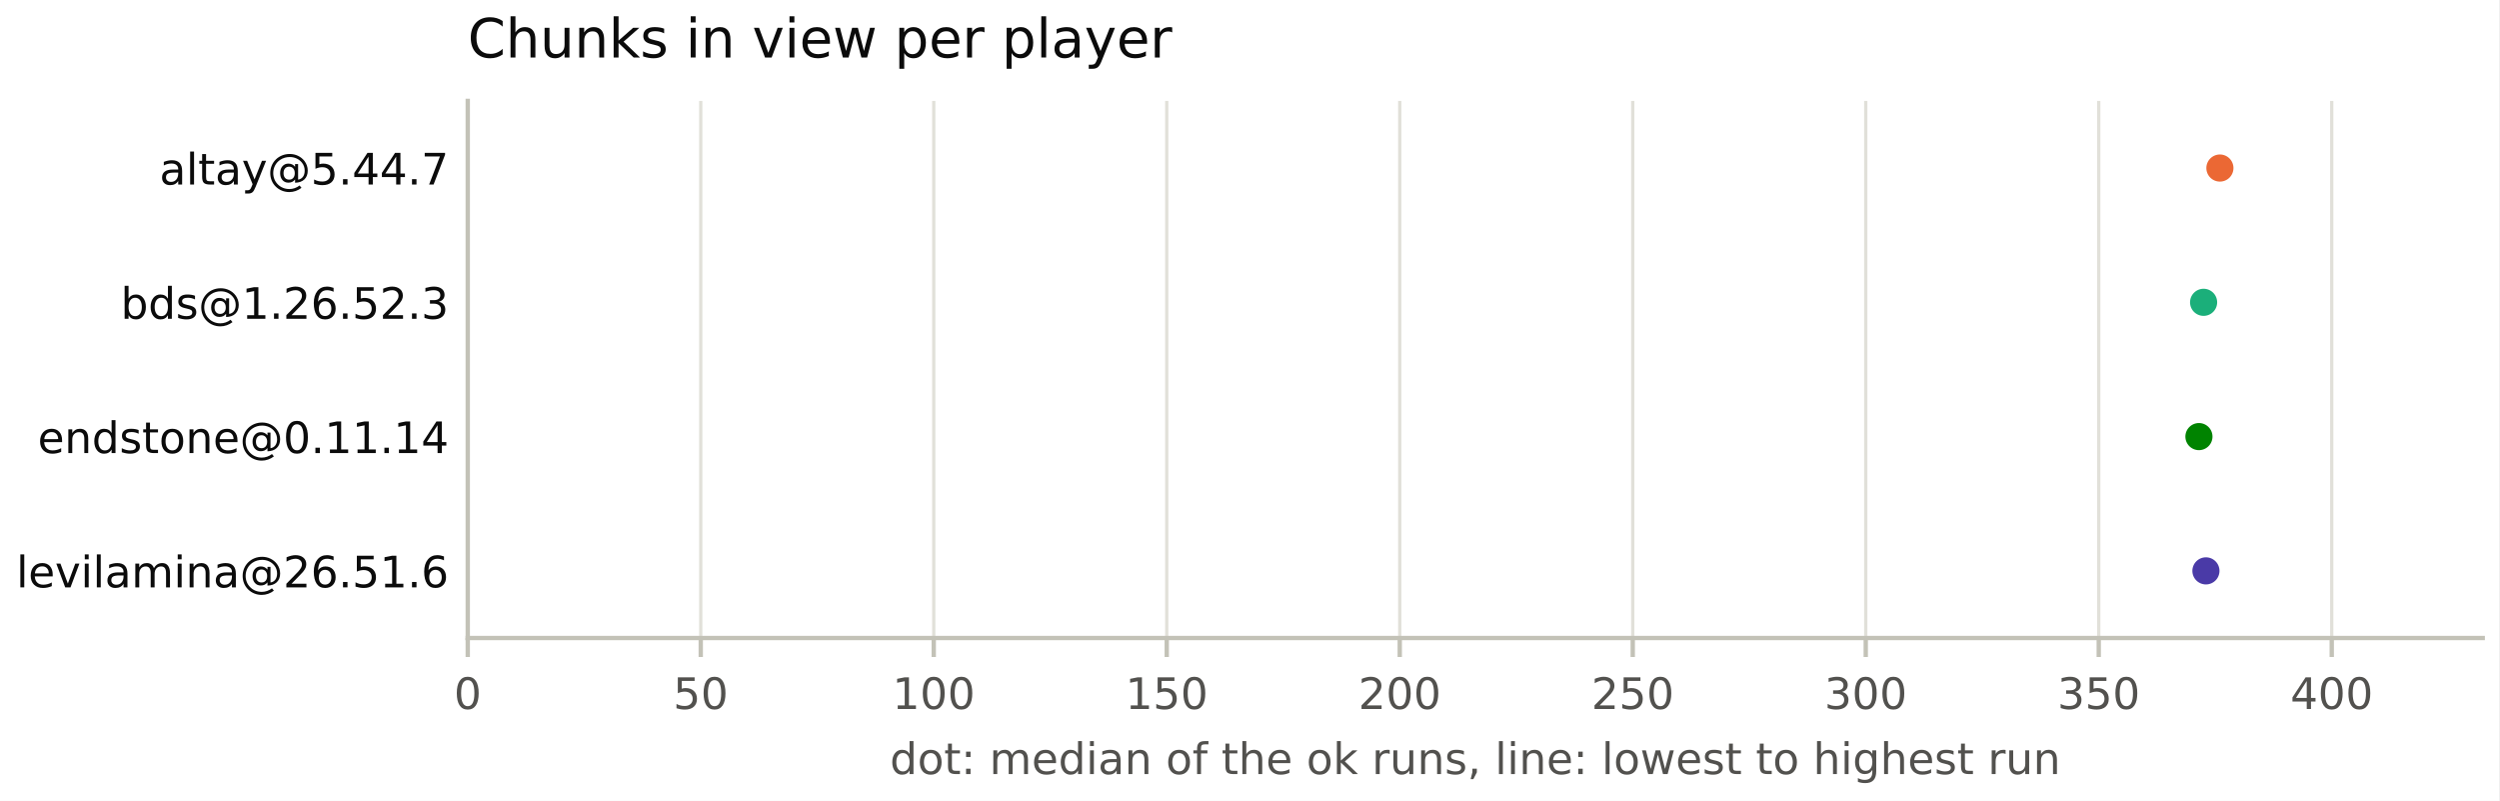
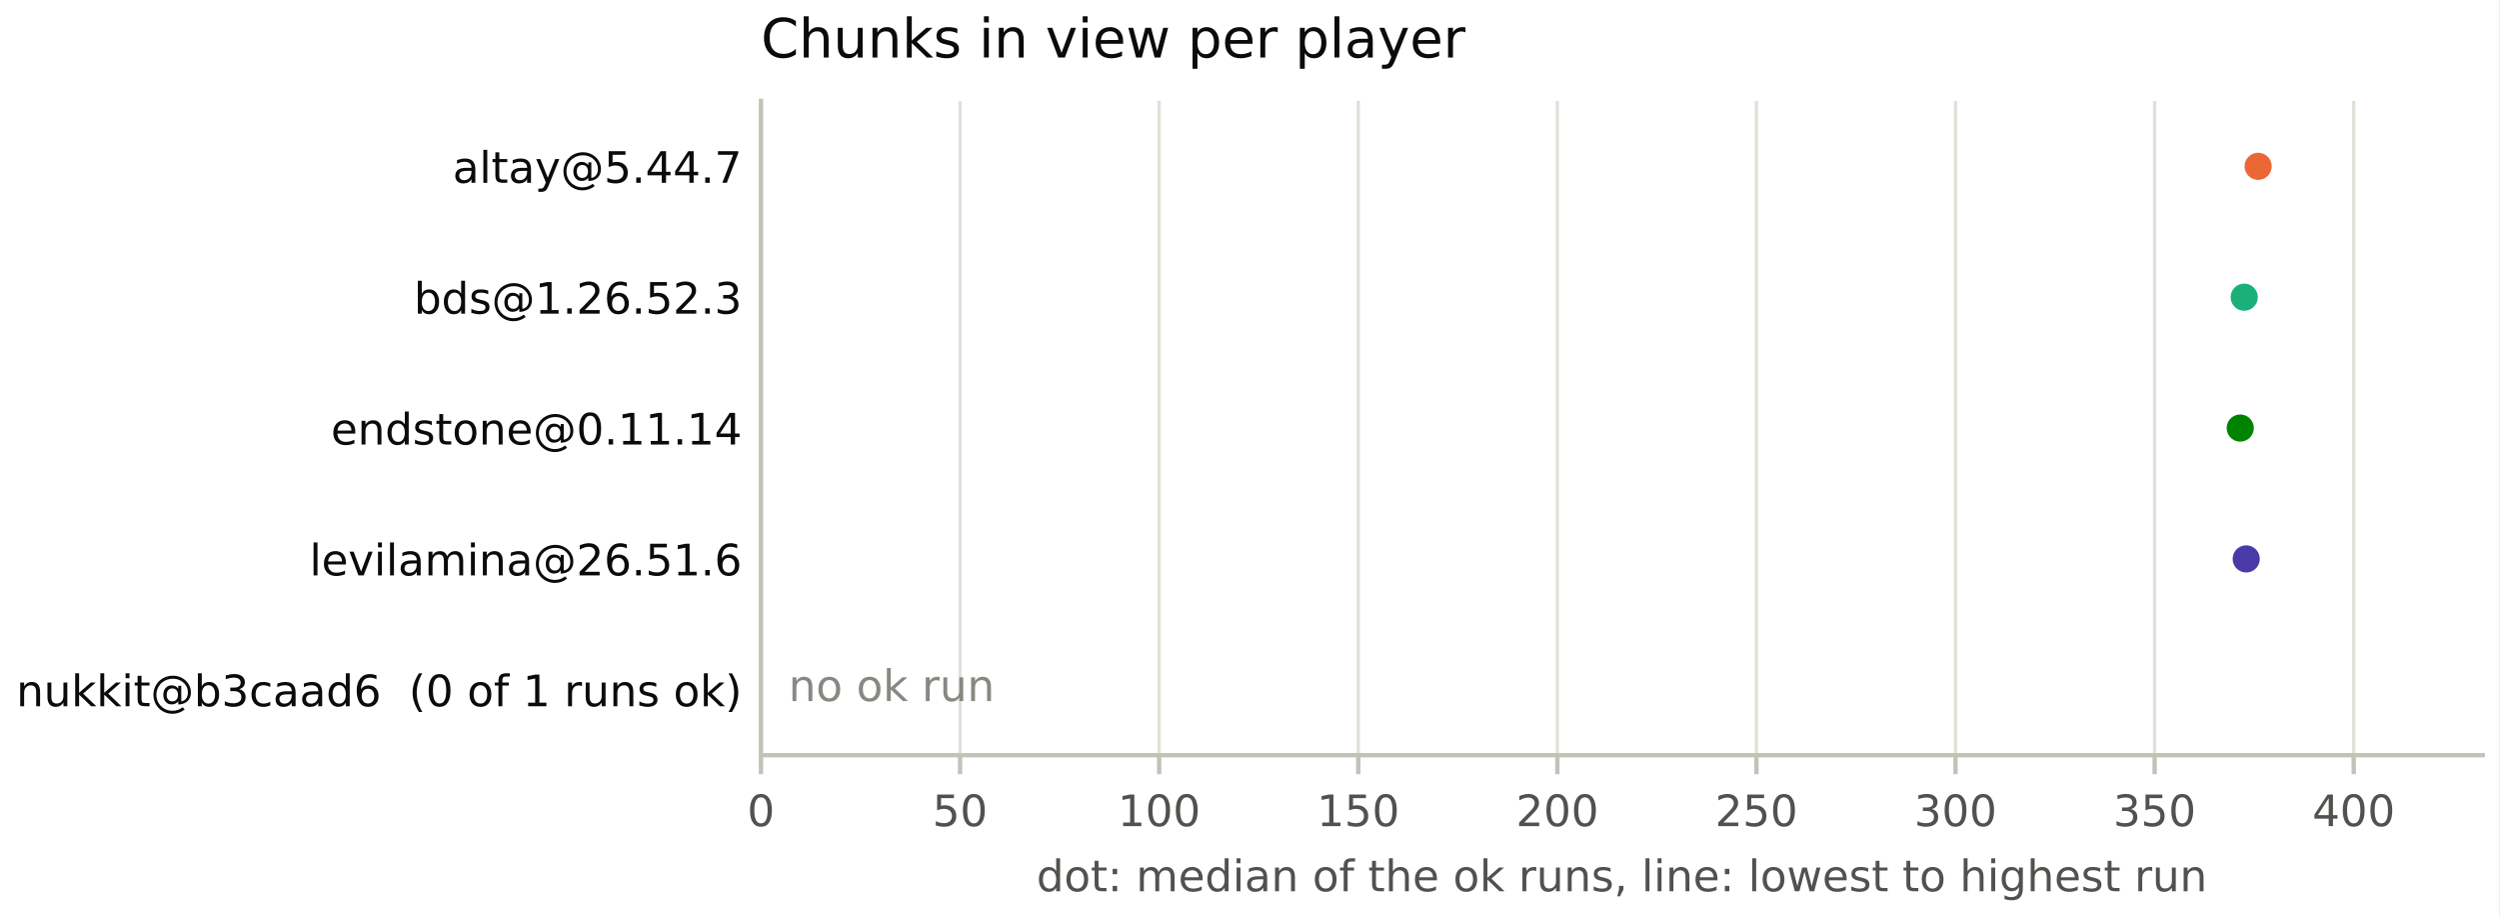
- <svg xmlns="http://www.w3.org/2000/svg" xmlns:xlink="http://www.w3.org/1999/xlink" width="460.8pt" height="147.6pt" viewBox="0 0 460.8 147.6" version="1.1">
+ <svg xmlns="http://www.w3.org/2000/svg" xmlns:xlink="http://www.w3.org/1999/xlink" width="460.8pt" height="169.2pt" viewBox="0 0 460.8 169.2" version="1.1">
  <defs>
    <style type="text/css">*{stroke-linejoin: round; stroke-linecap: butt}</style>
  </defs>
  <g id="figure_1">
    <g id="patch_1">
-       <path d="M 0 147.6  L 460.8 147.6  L 460.8 0  L 0 0  z " style="fill: #ffffff" />
+       <path d="M 0 169.2  L 460.8 169.2  L 460.8 0  L 0 0  z " style="fill: #ffffff" />
    </g>
    <g id="axes_1">
      <g id="patch_2">
-         <path d="M 86.25 117.599  L 457.8 117.599  L 457.8 18.599  L 86.25 18.599  z " style="fill: #ffffff" />
+         <path d="M 140.318 139.199  L 457.8 139.199  L 457.8 18.599  L 140.318 18.599  z " style="fill: #ffffff" />
      </g>
      <g id="matplotlib.axis_1">
        <g id="xtick_1">
          <g id="line2d_1">
-             <path d="M 86.25 117.599  L 86.25 18.599  " clip-path="url(#p3b1d98f15d)" style="fill: none; stroke: #e1e0d9; stroke-width: 0.6; stroke-linecap: square" />
+             <path d="M 140.318 139.199  L 140.318 18.599  " clip-path="url(#p22b0aae85c)" style="fill: none; stroke: #e1e0d9; stroke-width: 0.6; stroke-linecap: square" />
          </g>
          <g id="line2d_2">
            <defs>
-               <path id="mc5f17493c6" d="M 0 0  L 0 3.5  " style="stroke: #c3c2b7; stroke-width: 0.8" />
+               <path id="m923aa6ed7a" d="M 0 0  L 0 3.5  " style="stroke: #c3c2b7; stroke-width: 0.8" />
            </defs>
            <g>
-               <use xlink:href="#mc5f17493c6" x="86.25" y="117.599" style="fill: #c3c2b7; stroke: #c3c2b7; stroke-width: 0.8" />
+               <use xlink:href="#m923aa6ed7a" x="140.318" y="139.199" style="fill: #c3c2b7; stroke: #c3c2b7; stroke-width: 0.8" />
            </g>
          </g>
          <g id="text_1">
-             <g style="fill: #52514e" transform="translate(83.70524 130.6773) scale(0.08 -0.08)">
+             <g style="fill: #52514e" transform="translate(137.7727 152.2773) scale(0.08 -0.08)">
              <defs>
                <path id="DejaVuSans-13" d="M 2034 4250  Q 1547 4250 1301 3770  Q 1056 3291 1056 2328  Q 1056 1369 1301 889  Q 1547 409 2034 409  Q 2525 409 2770 889  Q 3016 1369 3016 2328  Q 3016 3291 2770 3770  Q 2525 4250 2034 4250  z M 2034 4750  Q 2819 4750 3233 4129  Q 3647 3509 3647 2328  Q 3647 1150 3233 529  Q 2819 -91 2034 -91  Q 1250 -91 836 529  Q 422 1150 422 2328  Q 422 3509 836 4129  Q 1250 4750 2034 4750  z " transform="scale(0.015625)" />
              </defs>
              <use xlink:href="#DejaVuSans-13" />
            </g>
          </g>
        </g>
        <g id="xtick_2">
          <g id="line2d_3">
-             <path d="M 129.214 117.599  L 129.214 18.599  " clip-path="url(#p3b1d98f15d)" style="fill: none; stroke: #e1e0d9; stroke-width: 0.6; stroke-linecap: square" />
+             <path d="M 177.029 139.199  L 177.029 18.599  " clip-path="url(#p22b0aae85c)" style="fill: none; stroke: #e1e0d9; stroke-width: 0.6; stroke-linecap: square" />
          </g>
          <g id="line2d_4">
            <g>
-               <use xlink:href="#mc5f17493c6" x="129.214" y="117.599" style="fill: #c3c2b7; stroke: #c3c2b7; stroke-width: 0.8" />
+               <use xlink:href="#m923aa6ed7a" x="177.029" y="139.199" style="fill: #c3c2b7; stroke: #c3c2b7; stroke-width: 0.8" />
            </g>
          </g>
          <g id="text_2">
-             <g style="fill: #52514e" transform="translate(124.1239 130.6773) scale(0.08 -0.08)">
+             <g style="fill: #52514e" transform="translate(171.9394 152.2773) scale(0.08 -0.08)">
              <defs>
                <path id="DejaVuSans-18" d="M 691 4666  L 3169 4666  L 3169 4134  L 1269 4134  L 1269 2991  Q 1406 3038 1543 3061  Q 1681 3084 1819 3084  Q 2600 3084 3056 2656  Q 3513 2228 3513 1497  Q 3513 744 3044 326  Q 2575 -91 1722 -91  Q 1428 -91 1123 -41  Q 819 9 494 109  L 494 744  Q 775 591 1075 516  Q 1375 441 1709 441  Q 2250 441 2565 725  Q 2881 1009 2881 1497  Q 2881 1984 2565 2268  Q 2250 2553 1709 2553  Q 1456 2553 1204 2497  Q 953 2441 691 2322  L 691 4666  z " transform="scale(0.015625)" />
              </defs>
              <use xlink:href="#DejaVuSans-18" />
              <use xlink:href="#DejaVuSans-13" transform="translate(63.625 0)" />
            </g>
          </g>
        </g>
        <g id="xtick_3">
          <g id="line2d_5">
-             <path d="M 172.178 117.599  L 172.178 18.599  " clip-path="url(#p3b1d98f15d)" style="fill: none; stroke: #e1e0d9; stroke-width: 0.6; stroke-linecap: square" />
+             <path d="M 213.741 139.199  L 213.741 18.599  " clip-path="url(#p22b0aae85c)" style="fill: none; stroke: #e1e0d9; stroke-width: 0.6; stroke-linecap: square" />
          </g>
          <g id="line2d_6">
            <g>
-               <use xlink:href="#mc5f17493c6" x="172.178" y="117.599" style="fill: #c3c2b7; stroke: #c3c2b7; stroke-width: 0.8" />
+               <use xlink:href="#m923aa6ed7a" x="213.741" y="139.199" style="fill: #c3c2b7; stroke: #c3c2b7; stroke-width: 0.8" />
            </g>
          </g>
          <g id="text_3">
-             <g style="fill: #52514e" transform="translate(164.5425 130.6773) scale(0.08 -0.08)">
+             <g style="fill: #52514e" transform="translate(206.106 152.2773) scale(0.08 -0.08)">
              <defs>
                <path id="DejaVuSans-14" d="M 794 531  L 1825 531  L 1825 4091  L 703 3866  L 703 4441  L 1819 4666  L 2450 4666  L 2450 531  L 3481 531  L 3481 0  L 794 0  L 794 531  z " transform="scale(0.015625)" />
              </defs>
              <use xlink:href="#DejaVuSans-14" />
              <use xlink:href="#DejaVuSans-13" transform="translate(63.625 0)" />
              <use xlink:href="#DejaVuSans-13" transform="translate(127.25 0)" />
            </g>
          </g>
        </g>
        <g id="xtick_4">
          <g id="line2d_7">
-             <path d="M 215.141 117.599  L 215.141 18.599  " clip-path="url(#p3b1d98f15d)" style="fill: none; stroke: #e1e0d9; stroke-width: 0.6; stroke-linecap: square" />
+             <path d="M 250.453 139.199  L 250.453 18.599  " clip-path="url(#p22b0aae85c)" style="fill: none; stroke: #e1e0d9; stroke-width: 0.6; stroke-linecap: square" />
          </g>
          <g id="line2d_8">
            <g>
-               <use xlink:href="#mc5f17493c6" x="215.141" y="117.599" style="fill: #c3c2b7; stroke: #c3c2b7; stroke-width: 0.8" />
+               <use xlink:href="#m923aa6ed7a" x="250.453" y="139.199" style="fill: #c3c2b7; stroke: #c3c2b7; stroke-width: 0.8" />
            </g>
          </g>
          <g id="text_4">
-             <g style="fill: #52514e" transform="translate(207.5061 130.6773) scale(0.08 -0.08)">
+             <g style="fill: #52514e" transform="translate(242.8176 152.2773) scale(0.08 -0.08)">
              <use xlink:href="#DejaVuSans-14" />
              <use xlink:href="#DejaVuSans-18" transform="translate(63.625 0)" />
              <use xlink:href="#DejaVuSans-13" transform="translate(127.25 0)" />
            </g>
          </g>
        </g>
        <g id="xtick_5">
          <g id="line2d_9">
-             <path d="M 258.105 117.599  L 258.105 18.599  " clip-path="url(#p3b1d98f15d)" style="fill: none; stroke: #e1e0d9; stroke-width: 0.6; stroke-linecap: square" />
+             <path d="M 287.164 139.199  L 287.164 18.599  " clip-path="url(#p22b0aae85c)" style="fill: none; stroke: #e1e0d9; stroke-width: 0.6; stroke-linecap: square" />
          </g>
          <g id="line2d_10">
            <g>
-               <use xlink:href="#mc5f17493c6" x="258.105" y="117.599" style="fill: #c3c2b7; stroke: #c3c2b7; stroke-width: 0.8" />
+               <use xlink:href="#m923aa6ed7a" x="287.164" y="139.199" style="fill: #c3c2b7; stroke: #c3c2b7; stroke-width: 0.8" />
            </g>
          </g>
          <g id="text_5">
-             <g style="fill: #52514e" transform="translate(250.4698 130.6773) scale(0.08 -0.08)">
+             <g style="fill: #52514e" transform="translate(279.5292 152.2773) scale(0.08 -0.08)">
              <defs>
                <path id="DejaVuSans-15" d="M 1228 531  L 3431 531  L 3431 0  L 469 0  L 469 531  Q 828 903 1448 1529  Q 2069 2156 2228 2338  Q 2531 2678 2651 2914  Q 2772 3150 2772 3378  Q 2772 3750 2511 3984  Q 2250 4219 1831 4219  Q 1534 4219 1204 4116  Q 875 4013 500 3803  L 500 4441  Q 881 4594 1212 4672  Q 1544 4750 1819 4750  Q 2544 4750 2975 4387  Q 3406 4025 3406 3419  Q 3406 3131 3298 2873  Q 3191 2616 2906 2266  Q 2828 2175 2409 1742  Q 1991 1309 1228 531  z " transform="scale(0.015625)" />
              </defs>
              <use xlink:href="#DejaVuSans-15" />
              <use xlink:href="#DejaVuSans-13" transform="translate(63.625 0)" />
              <use xlink:href="#DejaVuSans-13" transform="translate(127.25 0)" />
            </g>
          </g>
        </g>
        <g id="xtick_6">
          <g id="line2d_11">
-             <path d="M 301.068 117.599  L 301.068 18.599  " clip-path="url(#p3b1d98f15d)" style="fill: none; stroke: #e1e0d9; stroke-width: 0.6; stroke-linecap: square" />
+             <path d="M 323.876 139.199  L 323.876 18.599  " clip-path="url(#p22b0aae85c)" style="fill: none; stroke: #e1e0d9; stroke-width: 0.6; stroke-linecap: square" />
          </g>
          <g id="line2d_12">
            <g>
-               <use xlink:href="#mc5f17493c6" x="301.068" y="117.599" style="fill: #c3c2b7; stroke: #c3c2b7; stroke-width: 0.8" />
+               <use xlink:href="#m923aa6ed7a" x="323.876" y="139.199" style="fill: #c3c2b7; stroke: #c3c2b7; stroke-width: 0.8" />
            </g>
          </g>
          <g id="text_6">
-             <g style="fill: #52514e" transform="translate(293.4334 130.6773) scale(0.08 -0.08)">
+             <g style="fill: #52514e" transform="translate(316.2408 152.2773) scale(0.08 -0.08)">
              <use xlink:href="#DejaVuSans-15" />
              <use xlink:href="#DejaVuSans-18" transform="translate(63.625 0)" />
              <use xlink:href="#DejaVuSans-13" transform="translate(127.25 0)" />
            </g>
          </g>
        </g>
        <g id="xtick_7">
          <g id="line2d_13">
-             <path d="M 344.032 117.599  L 344.032 18.599  " clip-path="url(#p3b1d98f15d)" style="fill: none; stroke: #e1e0d9; stroke-width: 0.6; stroke-linecap: square" />
+             <path d="M 360.587 139.199  L 360.587 18.599  " clip-path="url(#p22b0aae85c)" style="fill: none; stroke: #e1e0d9; stroke-width: 0.6; stroke-linecap: square" />
          </g>
          <g id="line2d_14">
            <g>
-               <use xlink:href="#mc5f17493c6" x="344.032" y="117.599" style="fill: #c3c2b7; stroke: #c3c2b7; stroke-width: 0.8" />
+               <use xlink:href="#m923aa6ed7a" x="360.587" y="139.199" style="fill: #c3c2b7; stroke: #c3c2b7; stroke-width: 0.8" />
            </g>
          </g>
          <g id="text_7">
-             <g style="fill: #52514e" transform="translate(336.3971 130.6773) scale(0.08 -0.08)">
+             <g style="fill: #52514e" transform="translate(352.9524 152.2773) scale(0.08 -0.08)">
              <defs>
                <path id="DejaVuSans-16" d="M 2597 2516  Q 3050 2419 3304 2112  Q 3559 1806 3559 1356  Q 3559 666 3084 287  Q 2609 -91 1734 -91  Q 1441 -91 1130 -33  Q 819 25 488 141  L 488 750  Q 750 597 1062 519  Q 1375 441 1716 441  Q 2309 441 2620 675  Q 2931 909 2931 1356  Q 2931 1769 2642 2001  Q 2353 2234 1838 2234  L 1294 2234  L 1294 2753  L 1863 2753  Q 2328 2753 2575 2939  Q 2822 3125 2822 3475  Q 2822 3834 2567 4026  Q 2313 4219 1838 4219  Q 1578 4219 1281 4162  Q 984 4106 628 3988  L 628 4550  Q 988 4650 1302 4700  Q 1616 4750 1894 4750  Q 2613 4750 3031 4423  Q 3450 4097 3450 3541  Q 3450 3153 3228 2886  Q 3006 2619 2597 2516  z " transform="scale(0.015625)" />
              </defs>
              <use xlink:href="#DejaVuSans-16" />
              <use xlink:href="#DejaVuSans-13" transform="translate(63.625 0)" />
              <use xlink:href="#DejaVuSans-13" transform="translate(127.25 0)" />
            </g>
          </g>
        </g>
        <g id="xtick_8">
          <g id="line2d_15">
-             <path d="M 386.996 117.599  L 386.996 18.599  " clip-path="url(#p3b1d98f15d)" style="fill: none; stroke: #e1e0d9; stroke-width: 0.6; stroke-linecap: square" />
+             <path d="M 397.299 139.199  L 397.299 18.599  " clip-path="url(#p22b0aae85c)" style="fill: none; stroke: #e1e0d9; stroke-width: 0.6; stroke-linecap: square" />
          </g>
          <g id="line2d_16">
            <g>
-               <use xlink:href="#mc5f17493c6" x="386.996" y="117.599" style="fill: #c3c2b7; stroke: #c3c2b7; stroke-width: 0.8" />
+               <use xlink:href="#m923aa6ed7a" x="397.299" y="139.199" style="fill: #c3c2b7; stroke: #c3c2b7; stroke-width: 0.8" />
            </g>
          </g>
          <g id="text_8">
-             <g style="fill: #52514e" transform="translate(379.3607 130.6773) scale(0.08 -0.08)">
+             <g style="fill: #52514e" transform="translate(389.664 152.2773) scale(0.08 -0.08)">
              <use xlink:href="#DejaVuSans-16" />
              <use xlink:href="#DejaVuSans-18" transform="translate(63.625 0)" />
              <use xlink:href="#DejaVuSans-13" transform="translate(127.25 0)" />
            </g>
          </g>
        </g>
        <g id="xtick_9">
          <g id="line2d_17">
-             <path d="M 429.959 117.599  L 429.959 18.599  " clip-path="url(#p3b1d98f15d)" style="fill: none; stroke: #e1e0d9; stroke-width: 0.6; stroke-linecap: square" />
+             <path d="M 434.011 139.199  L 434.011 18.599  " clip-path="url(#p22b0aae85c)" style="fill: none; stroke: #e1e0d9; stroke-width: 0.6; stroke-linecap: square" />
          </g>
          <g id="line2d_18">
            <g>
-               <use xlink:href="#mc5f17493c6" x="429.959" y="117.599" style="fill: #c3c2b7; stroke: #c3c2b7; stroke-width: 0.8" />
+               <use xlink:href="#m923aa6ed7a" x="434.011" y="139.199" style="fill: #c3c2b7; stroke: #c3c2b7; stroke-width: 0.8" />
            </g>
          </g>
          <g id="text_9">
-             <g style="fill: #52514e" transform="translate(422.3243 130.6773) scale(0.08 -0.08)">
+             <g style="fill: #52514e" transform="translate(426.3756 152.2773) scale(0.08 -0.08)">
              <defs>
                <path id="DejaVuSans-17" d="M 2419 4116  L 825 1625  L 2419 1625  L 2419 4116  z M 2253 4666  L 3047 4666  L 3047 1625  L 3713 1625  L 3713 1100  L 3047 1100  L 3047 0  L 2419 0  L 2419 1100  L 313 1100  L 313 1709  L 2253 4666  z " transform="scale(0.015625)" />
              </defs>
              <use xlink:href="#DejaVuSans-17" />
              <use xlink:href="#DejaVuSans-13" transform="translate(63.625 0)" />
              <use xlink:href="#DejaVuSans-13" transform="translate(127.25 0)" />
            </g>
          </g>
        </g>
        <g id="text_10">
-           <g style="fill: #52514e" transform="translate(164.0894 142.6779) scale(0.08 -0.08)">
+           <g style="fill: #52514e" transform="translate(191.1231 164.2779) scale(0.08 -0.08)">
            <defs>
              <path id="DejaVuSans-47" d="M 2906 2969  L 2906 4863  L 3481 4863  L 3481 0  L 2906 0  L 2906 525  Q 2725 213 2448 61  Q 2172 -91 1784 -91  Q 1150 -91 751 415  Q 353 922 353 1747  Q 353 2572 751 3078  Q 1150 3584 1784 3584  Q 2172 3584 2448 3432  Q 2725 3281 2906 2969  z M 947 1747  Q 947 1113 1208 752  Q 1469 391 1925 391  Q 2381 391 2643 752  Q 2906 1113 2906 1747  Q 2906 2381 2643 2742  Q 2381 3103 1925 3103  Q 1469 3103 1208 2742  Q 947 2381 947 1747  z " transform="scale(0.015625)" />
              <path id="DejaVuSans-52" d="M 1959 3097  Q 1497 3097 1228 2736  Q 959 2375 959 1747  Q 959 1119 1226 758  Q 1494 397 1959 397  Q 2419 397 2687 759  Q 2956 1122 2956 1747  Q 2956 2369 2687 2733  Q 2419 3097 1959 3097  z M 1959 3584  Q 2709 3584 3137 3096  Q 3566 2609 3566 1747  Q 3566 888 3137 398  Q 2709 -91 1959 -91  Q 1206 -91 779 398  Q 353 888 353 1747  Q 353 2609 779 3096  Q 1206 3584 1959 3584  z " transform="scale(0.015625)" />
              <path id="DejaVuSans-57" d="M 1172 4494  L 1172 3500  L 2356 3500  L 2356 3053  L 1172 3053  L 1172 1153  Q 1172 725 1289 603  Q 1406 481 1766 481  L 2356 481  L 2356 0  L 1766 0  Q 1100 0 847 248  Q 594 497 594 1153  L 594 3053  L 172 3053  L 172 3500  L 594 3500  L 594 4494  L 1172 4494  z " transform="scale(0.015625)" />
              <path id="DejaVuSans-1d" d="M 750 794  L 1409 794  L 1409 0  L 750 0  L 750 794  z M 750 3309  L 1409 3309  L 1409 2516  L 750 2516  L 750 3309  z " transform="scale(0.015625)" />
              <path id="DejaVuSans-3" transform="scale(0.015625)" />
              <path id="DejaVuSans-50" d="M 3328 2828  Q 3544 3216 3844 3400  Q 4144 3584 4550 3584  Q 5097 3584 5394 3201  Q 5691 2819 5691 2113  L 5691 0  L 5113 0  L 5113 2094  Q 5113 2597 4934 2840  Q 4756 3084 4391 3084  Q 3944 3084 3684 2787  Q 3425 2491 3425 1978  L 3425 0  L 2847 0  L 2847 2094  Q 2847 2600 2669 2842  Q 2491 3084 2119 3084  Q 1678 3084 1418 2786  Q 1159 2488 1159 1978  L 1159 0  L 581 0  L 581 3500  L 1159 3500  L 1159 2956  Q 1356 3278 1631 3431  Q 1906 3584 2284 3584  Q 2666 3584 2933 3390  Q 3200 3197 3328 2828  z " transform="scale(0.015625)" />
              <path id="DejaVuSans-48" d="M 3597 1894  L 3597 1613  L 953 1613  Q 991 1019 1311 708  Q 1631 397 2203 397  Q 2534 397 2845 478  Q 3156 559 3463 722  L 3463 178  Q 3153 47 2828 -22  Q 2503 -91 2169 -91  Q 1331 -91 842 396  Q 353 884 353 1716  Q 353 2575 817 3079  Q 1281 3584 2069 3584  Q 2775 3584 3186 3129  Q 3597 2675 3597 1894  z M 3022 2063  Q 3016 2534 2758 2815  Q 2500 3097 2075 3097  Q 1594 3097 1305 2825  Q 1016 2553 972 2059  L 3022 2063  z " transform="scale(0.015625)" />
              <path id="DejaVuSans-4c" d="M 603 3500  L 1178 3500  L 1178 0  L 603 0  L 603 3500  z M 603 4863  L 1178 4863  L 1178 4134  L 603 4134  L 603 4863  z " transform="scale(0.015625)" />
              <path id="DejaVuSans-44" d="M 2194 1759  Q 1497 1759 1228 1600  Q 959 1441 959 1056  Q 959 750 1161 570  Q 1363 391 1709 391  Q 2188 391 2477 730  Q 2766 1069 2766 1631  L 2766 1759  L 2194 1759  z M 3341 1997  L 3341 0  L 2766 0  L 2766 531  Q 2569 213 2275 61  Q 1981 -91 1556 -91  Q 1019 -91 701 211  Q 384 513 384 1019  Q 384 1609 779 1909  Q 1175 2209 1959 2209  L 2766 2209  L 2766 2266  Q 2766 2663 2505 2880  Q 2244 3097 1772 3097  Q 1472 3097 1187 3025  Q 903 2953 641 2809  L 641 3341  Q 956 3463 1253 3523  Q 1550 3584 1831 3584  Q 2591 3584 2966 3190  Q 3341 2797 3341 1997  z " transform="scale(0.015625)" />
              <path id="DejaVuSans-51" d="M 3513 2113  L 3513 0  L 2938 0  L 2938 2094  Q 2938 2591 2744 2837  Q 2550 3084 2163 3084  Q 1697 3084 1428 2787  Q 1159 2491 1159 1978  L 1159 0  L 581 0  L 581 3500  L 1159 3500  L 1159 2956  Q 1366 3272 1645 3428  Q 1925 3584 2291 3584  Q 2894 3584 3203 3211  Q 3513 2838 3513 2113  z " transform="scale(0.015625)" />
              <path id="DejaVuSans-49" d="M 2375 4863  L 2375 4384  L 1825 4384  Q 1516 4384 1395 4259  Q 1275 4134 1275 3809  L 1275 3500  L 2222 3500  L 2222 3053  L 1275 3053  L 1275 0  L 697 0  L 697 3053  L 147 3053  L 147 3500  L 697 3500  L 697 3744  Q 697 4328 969 4595  Q 1241 4863 1831 4863  L 2375 4863  z " transform="scale(0.015625)" />
              <path id="DejaVuSans-4b" d="M 3513 2113  L 3513 0  L 2938 0  L 2938 2094  Q 2938 2591 2744 2837  Q 2550 3084 2163 3084  Q 1697 3084 1428 2787  Q 1159 2491 1159 1978  L 1159 0  L 581 0  L 581 4863  L 1159 4863  L 1159 2956  Q 1366 3272 1645 3428  Q 1925 3584 2291 3584  Q 2894 3584 3203 3211  Q 3513 2838 3513 2113  z " transform="scale(0.015625)" />
              <path id="DejaVuSans-4e" d="M 581 4863  L 1159 4863  L 1159 1991  L 2875 3500  L 3609 3500  L 1753 1863  L 3688 0  L 2938 0  L 1159 1709  L 1159 0  L 581 0  L 581 4863  z " transform="scale(0.015625)" />
              <path id="DejaVuSans-55" d="M 2631 2963  Q 2534 3019 2420 3045  Q 2306 3072 2169 3072  Q 1681 3072 1420 2755  Q 1159 2438 1159 1844  L 1159 0  L 581 0  L 581 3500  L 1159 3500  L 1159 2956  Q 1341 3275 1631 3429  Q 1922 3584 2338 3584  Q 2397 3584 2469 3576  Q 2541 3569 2628 3553  L 2631 2963  z " transform="scale(0.015625)" />
              <path id="DejaVuSans-58" d="M 544 1381  L 544 3500  L 1119 3500  L 1119 1403  Q 1119 906 1312 657  Q 1506 409 1894 409  Q 2359 409 2629 706  Q 2900 1003 2900 1516  L 2900 3500  L 3475 3500  L 3475 0  L 2900 0  L 2900 538  Q 2691 219 2414 64  Q 2138 -91 1772 -91  Q 1169 -91 856 284  Q 544 659 544 1381  z M 1991 3584  L 1991 3584  z " transform="scale(0.015625)" />
              <path id="DejaVuSans-56" d="M 2834 3397  L 2834 2853  Q 2591 2978 2328 3040  Q 2066 3103 1784 3103  Q 1356 3103 1142 2972  Q 928 2841 928 2578  Q 928 2378 1081 2264  Q 1234 2150 1697 2047  L 1894 2003  Q 2506 1872 2764 1633  Q 3022 1394 3022 966  Q 3022 478 2636 193  Q 2250 -91 1575 -91  Q 1294 -91 989 -36  Q 684 19 347 128  L 347 722  Q 666 556 975 473  Q 1284 391 1588 391  Q 1994 391 2212 530  Q 2431 669 2431 922  Q 2431 1156 2273 1281  Q 2116 1406 1581 1522  L 1381 1569  Q 847 1681 609 1914  Q 372 2147 372 2553  Q 372 3047 722 3315  Q 1072 3584 1716 3584  Q 2034 3584 2315 3537  Q 2597 3491 2834 3397  z " transform="scale(0.015625)" />
              <path id="DejaVuSans-f" d="M 750 794  L 1409 794  L 1409 256  L 897 -744  L 494 -744  L 750 256  L 750 794  z " transform="scale(0.015625)" />
              <path id="DejaVuSans-4f" d="M 603 4863  L 1178 4863  L 1178 0  L 603 0  L 603 4863  z " transform="scale(0.015625)" />
              <path id="DejaVuSans-5a" d="M 269 3500  L 844 3500  L 1563 769  L 2278 3500  L 2956 3500  L 3675 769  L 4391 3500  L 4966 3500  L 4050 0  L 3372 0  L 2619 2869  L 1863 0  L 1184 0  L 269 3500  z " transform="scale(0.015625)" />
              <path id="DejaVuSans-4a" d="M 2906 1791  Q 2906 2416 2648 2759  Q 2391 3103 1925 3103  Q 1463 3103 1205 2759  Q 947 2416 947 1791  Q 947 1169 1205 825  Q 1463 481 1925 481  Q 2391 481 2648 825  Q 2906 1169 2906 1791  z M 3481 434  Q 3481 -459 3084 -895  Q 2688 -1331 1869 -1331  Q 1566 -1331 1297 -1286  Q 1028 -1241 775 -1147  L 775 -588  Q 1028 -725 1275 -790  Q 1522 -856 1778 -856  Q 2344 -856 2625 -561  Q 2906 -266 2906 331  L 2906 616  Q 2728 306 2450 153  Q 2172 0 1784 0  Q 1141 0 747 490  Q 353 981 353 1791  Q 353 2603 747 3093  Q 1141 3584 1784 3584  Q 2172 3584 2450 3431  Q 2728 3278 2906 2969  L 2906 3500  L 3481 3500  L 3481 434  z " transform="scale(0.015625)" />
            </defs>
            <use xlink:href="#DejaVuSans-47" />
            <use xlink:href="#DejaVuSans-52" transform="translate(63.48438 0)" />
            <use xlink:href="#DejaVuSans-57" transform="translate(124.6719 0)" />
            <use xlink:href="#DejaVuSans-1d" transform="translate(163.875 0)" />
            <use xlink:href="#DejaVuSans-3" transform="translate(197.5625 0)" />
            <use xlink:href="#DejaVuSans-50" transform="translate(229.3438 0)" />
            <use xlink:href="#DejaVuSans-48" transform="translate(326.75 0)" />
            <use xlink:href="#DejaVuSans-47" transform="translate(388.2812 0)" />
            <use xlink:href="#DejaVuSans-4c" transform="translate(451.7656 0)" />
            <use xlink:href="#DejaVuSans-44" transform="translate(479.5469 0)" />
            <use xlink:href="#DejaVuSans-51" transform="translate(540.8281 0)" />
            <use xlink:href="#DejaVuSans-3" transform="translate(604.2031 0)" />
            <use xlink:href="#DejaVuSans-52" transform="translate(635.9844 0)" />
            <use xlink:href="#DejaVuSans-49" transform="translate(697.1719 0)" />
            <use xlink:href="#DejaVuSans-3" transform="translate(732.375 0)" />
            <use xlink:href="#DejaVuSans-57" transform="translate(764.1562 0)" />
            <use xlink:href="#DejaVuSans-4b" transform="translate(803.3594 0)" />
            <use xlink:href="#DejaVuSans-48" transform="translate(866.7344 0)" />
            <use xlink:href="#DejaVuSans-3" transform="translate(928.2656 0)" />
            <use xlink:href="#DejaVuSans-52" transform="translate(960.0469 0)" />
            <use xlink:href="#DejaVuSans-4e" transform="translate(1021.234 0)" />
            <use xlink:href="#DejaVuSans-3" transform="translate(1079.141 0)" />
            <use xlink:href="#DejaVuSans-55" transform="translate(1110.922 0)" />
            <use xlink:href="#DejaVuSans-58" transform="translate(1152.031 0)" />
            <use xlink:href="#DejaVuSans-51" transform="translate(1215.406 0)" />
            <use xlink:href="#DejaVuSans-56" transform="translate(1278.781 0)" />
            <use xlink:href="#DejaVuSans-f" transform="translate(1330.875 0)" />
            <use xlink:href="#DejaVuSans-3" transform="translate(1362.656 0)" />
            <use xlink:href="#DejaVuSans-4f" transform="translate(1394.438 0)" />
            <use xlink:href="#DejaVuSans-4c" transform="translate(1422.219 0)" />
            <use xlink:href="#DejaVuSans-51" transform="translate(1450 0)" />
            <use xlink:href="#DejaVuSans-48" transform="translate(1513.375 0)" />
            <use xlink:href="#DejaVuSans-1d" transform="translate(1574.906 0)" />
            <use xlink:href="#DejaVuSans-3" transform="translate(1608.594 0)" />
            <use xlink:href="#DejaVuSans-4f" transform="translate(1640.375 0)" />
            <use xlink:href="#DejaVuSans-52" transform="translate(1668.156 0)" />
            <use xlink:href="#DejaVuSans-5a" transform="translate(1729.344 0)" />
            <use xlink:href="#DejaVuSans-48" transform="translate(1811.125 0)" />
            <use xlink:href="#DejaVuSans-56" transform="translate(1872.656 0)" />
            <use xlink:href="#DejaVuSans-57" transform="translate(1924.75 0)" />
            <use xlink:href="#DejaVuSans-3" transform="translate(1963.953 0)" />
            <use xlink:href="#DejaVuSans-57" transform="translate(1995.734 0)" />
            <use xlink:href="#DejaVuSans-52" transform="translate(2034.938 0)" />
            <use xlink:href="#DejaVuSans-3" transform="translate(2096.125 0)" />
            <use xlink:href="#DejaVuSans-4b" transform="translate(2127.906 0)" />
            <use xlink:href="#DejaVuSans-4c" transform="translate(2191.281 0)" />
            <use xlink:href="#DejaVuSans-4a" transform="translate(2219.062 0)" />
            <use xlink:href="#DejaVuSans-4b" transform="translate(2282.547 0)" />
            <use xlink:href="#DejaVuSans-48" transform="translate(2345.922 0)" />
            <use xlink:href="#DejaVuSans-56" transform="translate(2407.453 0)" />
            <use xlink:href="#DejaVuSans-57" transform="translate(2459.547 0)" />
            <use xlink:href="#DejaVuSans-3" transform="translate(2498.75 0)" />
            <use xlink:href="#DejaVuSans-55" transform="translate(2530.531 0)" />
            <use xlink:href="#DejaVuSans-58" transform="translate(2571.641 0)" />
            <use xlink:href="#DejaVuSans-51" transform="translate(2635.016 0)" />
          </g>
        </g>
      </g>
      <g id="matplotlib.axis_2">
        <g id="ytick_1">
          <g id="line2d_19" />
          <g id="text_11">
-             <g style="fill: #0b0b0b" transform="translate(29.40649 34.01311) scale(0.08 -0.08)">
+             <g style="fill: #0b0b0b" transform="translate(83.47399 33.6981) scale(0.08 -0.08)">
              <defs>
                <path id="DejaVuSans-5c" d="M 2059 -325  Q 1816 -950 1584 -1140  Q 1353 -1331 966 -1331  L 506 -1331  L 506 -850  L 844 -850  Q 1081 -850 1212 -737  Q 1344 -625 1503 -206  L 1606 56  L 191 3500  L 800 3500  L 1894 763  L 2988 3500  L 3597 3500  L 2059 -325  z " transform="scale(0.015625)" />
                <path id="DejaVuSans-23" d="M 2381 1678  Q 2381 1231 2603 976  Q 2825 722 3213 722  Q 3597 722 3817 978  Q 4038 1234 4038 1678  Q 4038 2116 3813 2373  Q 3588 2631 3206 2631  Q 2828 2631 2604 2375  Q 2381 2119 2381 1678  z M 4084 744  Q 3897 503 3655 389  Q 3413 275 3091 275  Q 2553 275 2217 664  Q 1881 1053 1881 1678  Q 1881 2303 2218 2693  Q 2556 3084 3091 3084  Q 3413 3084 3656 2967  Q 3900 2850 4084 2613  L 4084 3022  L 4531 3022  L 4531 722  Q 4988 791 5245 1139  Q 5503 1488 5503 2041  Q 5503 2375 5404 2669  Q 5306 2963 5106 3213  Q 4781 3622 4314 3839  Q 3847 4056 3297 4056  Q 2913 4056 2559 3954  Q 2206 3853 1906 3653  Q 1416 3334 1139 2817  Q 863 2300 863 1697  Q 863 1200 1042 765  Q 1222 331 1563 0  Q 1891 -325 2322 -495  Q 2753 -666 3244 -666  Q 3647 -666 4036 -530  Q 4425 -394 4750 -141  L 5031 -488  Q 4641 -791 4180 -952  Q 3719 -1113 3244 -1113  Q 2666 -1113 2153 -908  Q 1641 -703 1241 -313  Q 841 78 631 592  Q 422 1106 422 1697  Q 422 2266 634 2781  Q 847 3297 1241 3688  Q 1644 4084 2172 4295  Q 2700 4506 3291 4506  Q 3953 4506 4520 4234  Q 5088 3963 5472 3463  Q 5706 3156 5829 2797  Q 5953 2438 5953 2053  Q 5953 1231 5456 756  Q 4959 281 4084 263  L 4084 744  z " transform="scale(0.015625)" />
                <path id="DejaVuSans-11" d="M 684 794  L 1344 794  L 1344 0  L 684 0  L 684 794  z " transform="scale(0.015625)" />
                <path id="DejaVuSans-1a" d="M 525 4666  L 3525 4666  L 3525 4397  L 1831 0  L 1172 0  L 2766 4134  L 525 4134  L 525 4666  z " transform="scale(0.015625)" />
              </defs>
              <use xlink:href="#DejaVuSans-44" />
              <use xlink:href="#DejaVuSans-4f" transform="translate(61.28125 0)" />
              <use xlink:href="#DejaVuSans-57" transform="translate(89.0625 0)" />
              <use xlink:href="#DejaVuSans-44" transform="translate(128.2656 0)" />
              <use xlink:href="#DejaVuSans-5c" transform="translate(189.5469 0)" />
              <use xlink:href="#DejaVuSans-23" transform="translate(248.7344 0)" />
              <use xlink:href="#DejaVuSans-18" transform="translate(348.7344 0)" />
              <use xlink:href="#DejaVuSans-11" transform="translate(412.3594 0)" />
              <use xlink:href="#DejaVuSans-17" transform="translate(444.1406 0)" />
              <use xlink:href="#DejaVuSans-17" transform="translate(507.7656 0)" />
              <use xlink:href="#DejaVuSans-11" transform="translate(571.3906 0)" />
              <use xlink:href="#DejaVuSans-1a" transform="translate(603.1719 0)" />
            </g>
          </g>
        </g>
        <g id="ytick_2">
          <g id="line2d_20" />
          <g id="text_12">
-             <g style="fill: #0b0b0b" transform="translate(22.25774 58.76322) scale(0.08 -0.08)">
+             <g style="fill: #0b0b0b" transform="translate(76.32524 57.81819) scale(0.08 -0.08)">
              <defs>
                <path id="DejaVuSans-45" d="M 3116 1747  Q 3116 2381 2855 2742  Q 2594 3103 2138 3103  Q 1681 3103 1420 2742  Q 1159 2381 1159 1747  Q 1159 1113 1420 752  Q 1681 391 2138 391  Q 2594 391 2855 752  Q 3116 1113 3116 1747  z M 1159 2969  Q 1341 3281 1617 3432  Q 1894 3584 2278 3584  Q 2916 3584 3314 3078  Q 3713 2572 3713 1747  Q 3713 922 3314 415  Q 2916 -91 2278 -91  Q 1894 -91 1617 61  Q 1341 213 1159 525  L 1159 0  L 581 0  L 581 4863  L 1159 4863  L 1159 2969  z " transform="scale(0.015625)" />
                <path id="DejaVuSans-19" d="M 2113 2584  Q 1688 2584 1439 2293  Q 1191 2003 1191 1497  Q 1191 994 1439 701  Q 1688 409 2113 409  Q 2538 409 2786 701  Q 3034 994 3034 1497  Q 3034 2003 2786 2293  Q 2538 2584 2113 2584  z M 3366 4563  L 3366 3988  Q 3128 4100 2886 4159  Q 2644 4219 2406 4219  Q 1781 4219 1451 3797  Q 1122 3375 1075 2522  Q 1259 2794 1537 2939  Q 1816 3084 2150 3084  Q 2853 3084 3261 2657  Q 3669 2231 3669 1497  Q 3669 778 3244 343  Q 2819 -91 2113 -91  Q 1303 -91 875 529  Q 447 1150 447 2328  Q 447 3434 972 4092  Q 1497 4750 2381 4750  Q 2619 4750 2861 4703  Q 3103 4656 3366 4563  z " transform="scale(0.015625)" />
              </defs>
              <use xlink:href="#DejaVuSans-45" />
              <use xlink:href="#DejaVuSans-47" transform="translate(63.48438 0)" />
              <use xlink:href="#DejaVuSans-56" transform="translate(126.9688 0)" />
              <use xlink:href="#DejaVuSans-23" transform="translate(179.0625 0)" />
              <use xlink:href="#DejaVuSans-14" transform="translate(279.0625 0)" />
              <use xlink:href="#DejaVuSans-11" transform="translate(342.6875 0)" />
              <use xlink:href="#DejaVuSans-15" transform="translate(374.4688 0)" />
              <use xlink:href="#DejaVuSans-19" transform="translate(438.0938 0)" />
              <use xlink:href="#DejaVuSans-11" transform="translate(501.7188 0)" />
              <use xlink:href="#DejaVuSans-18" transform="translate(533.5 0)" />
              <use xlink:href="#DejaVuSans-15" transform="translate(597.125 0)" />
              <use xlink:href="#DejaVuSans-11" transform="translate(660.75 0)" />
              <use xlink:href="#DejaVuSans-16" transform="translate(692.5312 0)" />
            </g>
          </g>
        </g>
        <g id="ytick_3">
          <g id="line2d_21" />
          <g id="text_13">
-             <g style="fill: #0b0b0b" transform="translate(6.95274 83.51334) scale(0.08 -0.08)">
+             <g style="fill: #0b0b0b" transform="translate(61.02024 81.93828) scale(0.08 -0.08)">
              <use xlink:href="#DejaVuSans-48" />
              <use xlink:href="#DejaVuSans-51" transform="translate(61.53125 0)" />
              <use xlink:href="#DejaVuSans-47" transform="translate(124.9062 0)" />
              <use xlink:href="#DejaVuSans-56" transform="translate(188.3906 0)" />
              <use xlink:href="#DejaVuSans-57" transform="translate(240.4844 0)" />
              <use xlink:href="#DejaVuSans-52" transform="translate(279.6875 0)" />
              <use xlink:href="#DejaVuSans-51" transform="translate(340.875 0)" />
              <use xlink:href="#DejaVuSans-48" transform="translate(404.25 0)" />
              <use xlink:href="#DejaVuSans-23" transform="translate(465.7812 0)" />
              <use xlink:href="#DejaVuSans-13" transform="translate(565.7812 0)" />
              <use xlink:href="#DejaVuSans-11" transform="translate(629.4062 0)" />
              <use xlink:href="#DejaVuSans-14" transform="translate(661.1875 0)" />
              <use xlink:href="#DejaVuSans-14" transform="translate(724.8125 0)" />
              <use xlink:href="#DejaVuSans-11" transform="translate(788.4375 0)" />
              <use xlink:href="#DejaVuSans-14" transform="translate(820.2188 0)" />
              <use xlink:href="#DejaVuSans-17" transform="translate(883.8438 0)" />
            </g>
          </g>
        </g>
        <g id="ytick_4">
          <g id="line2d_22" />
          <g id="text_14">
-             <g style="fill: #0b0b0b" transform="translate(3.00024 108.2635) scale(0.08 -0.08)">
+             <g style="fill: #0b0b0b" transform="translate(57.06774 106.0584) scale(0.08 -0.08)">
              <defs>
                <path id="DejaVuSans-59" d="M 191 3500  L 800 3500  L 1894 563  L 2988 3500  L 3597 3500  L 2284 0  L 1503 0  L 191 3500  z " transform="scale(0.015625)" />
              </defs>
              <use xlink:href="#DejaVuSans-4f" />
              <use xlink:href="#DejaVuSans-48" transform="translate(27.78125 0)" />
              <use xlink:href="#DejaVuSans-59" transform="translate(89.3125 0)" />
              <use xlink:href="#DejaVuSans-4c" transform="translate(148.5 0)" />
              <use xlink:href="#DejaVuSans-4f" transform="translate(176.2812 0)" />
              <use xlink:href="#DejaVuSans-44" transform="translate(204.0625 0)" />
              <use xlink:href="#DejaVuSans-50" transform="translate(265.3438 0)" />
              <use xlink:href="#DejaVuSans-4c" transform="translate(362.75 0)" />
              <use xlink:href="#DejaVuSans-51" transform="translate(390.5312 0)" />
              <use xlink:href="#DejaVuSans-44" transform="translate(453.9062 0)" />
              <use xlink:href="#DejaVuSans-23" transform="translate(515.1875 0)" />
              <use xlink:href="#DejaVuSans-15" transform="translate(615.1875 0)" />
              <use xlink:href="#DejaVuSans-19" transform="translate(678.8125 0)" />
              <use xlink:href="#DejaVuSans-11" transform="translate(742.4375 0)" />
              <use xlink:href="#DejaVuSans-18" transform="translate(774.2188 0)" />
              <use xlink:href="#DejaVuSans-14" transform="translate(837.8438 0)" />
              <use xlink:href="#DejaVuSans-11" transform="translate(901.4688 0)" />
              <use xlink:href="#DejaVuSans-19" transform="translate(933.25 0)" />
            </g>
          </g>
        </g>
+         <g id="ytick_5">
+           <g id="line2d_23" />
+           <g id="text_15">
+             <g style="fill: #0b0b0b" transform="translate(3.00024 130.1785) scale(0.08 -0.08)">
+               <defs>
+                 <path id="DejaVuSans-46" d="M 3122 3366  L 3122 2828  Q 2878 2963 2633 3030  Q 2388 3097 2138 3097  Q 1578 3097 1268 2742  Q 959 2388 959 1747  Q 959 1106 1268 751  Q 1578 397 2138 397  Q 2388 397 2633 464  Q 2878 531 3122 666  L 3122 134  Q 2881 22 2623 -34  Q 2366 -91 2075 -91  Q 1284 -91 818 406  Q 353 903 353 1747  Q 353 2603 823 3093  Q 1294 3584 2113 3584  Q 2378 3584 2631 3529  Q 2884 3475 3122 3366  z " transform="scale(0.015625)" />
+                 <path id="DejaVuSans-b" d="M 1984 4856  Q 1566 4138 1362 3434  Q 1159 2731 1159 2009  Q 1159 1288 1364 580  Q 1569 -128 1984 -844  L 1484 -844  Q 1016 -109 783 600  Q 550 1309 550 2009  Q 550 2706 781 3412  Q 1013 4119 1484 4856  L 1984 4856  z " transform="scale(0.015625)" />
+                 <path id="DejaVuSans-c" d="M 513 4856  L 1013 4856  Q 1481 4119 1714 3412  Q 1947 2706 1947 2009  Q 1947 1309 1714 600  Q 1481 -109 1013 -844  L 513 -844  Q 928 -128 1133 580  Q 1338 1288 1338 2009  Q 1338 2731 1133 3434  Q 928 4138 513 4856  z " transform="scale(0.015625)" />
+               </defs>
+               <use xlink:href="#DejaVuSans-51" />
+               <use xlink:href="#DejaVuSans-58" transform="translate(63.375 0)" />
+               <use xlink:href="#DejaVuSans-4e" transform="translate(126.75 0)" />
+               <use xlink:href="#DejaVuSans-4e" transform="translate(184.6562 0)" />
+               <use xlink:href="#DejaVuSans-4c" transform="translate(242.5625 0)" />
+               <use xlink:href="#DejaVuSans-57" transform="translate(270.3438 0)" />
+               <use xlink:href="#DejaVuSans-23" transform="translate(309.5469 0)" />
+               <use xlink:href="#DejaVuSans-45" transform="translate(409.5469 0)" />
+               <use xlink:href="#DejaVuSans-16" transform="translate(473.0312 0)" />
+               <use xlink:href="#DejaVuSans-46" transform="translate(536.6562 0)" />
+               <use xlink:href="#DejaVuSans-44" transform="translate(591.6406 0)" />
+               <use xlink:href="#DejaVuSans-44" transform="translate(652.9219 0)" />
+               <use xlink:href="#DejaVuSans-47" transform="translate(714.2031 0)" />
+               <use xlink:href="#DejaVuSans-19" transform="translate(777.6875 0)" />
+               <use xlink:href="#DejaVuSans-3" transform="translate(841.3125 0)" />
+               <use xlink:href="#DejaVuSans-3" transform="translate(873.0938 0)" />
+               <use xlink:href="#DejaVuSans-b" transform="translate(904.875 0)" />
+               <use xlink:href="#DejaVuSans-13" transform="translate(943.8906 0)" />
+               <use xlink:href="#DejaVuSans-3" transform="translate(1007.516 0)" />
+               <use xlink:href="#DejaVuSans-52" transform="translate(1039.297 0)" />
+               <use xlink:href="#DejaVuSans-49" transform="translate(1100.484 0)" />
+               <use xlink:href="#DejaVuSans-3" transform="translate(1135.688 0)" />
+               <use xlink:href="#DejaVuSans-14" transform="translate(1167.469 0)" />
+               <use xlink:href="#DejaVuSans-3" transform="translate(1231.094 0)" />
+               <use xlink:href="#DejaVuSans-55" transform="translate(1262.875 0)" />
+               <use xlink:href="#DejaVuSans-58" transform="translate(1303.984 0)" />
+               <use xlink:href="#DejaVuSans-51" transform="translate(1367.359 0)" />
+               <use xlink:href="#DejaVuSans-56" transform="translate(1430.734 0)" />
+               <use xlink:href="#DejaVuSans-3" transform="translate(1482.828 0)" />
+               <use xlink:href="#DejaVuSans-52" transform="translate(1514.609 0)" />
+               <use xlink:href="#DejaVuSans-4e" transform="translate(1575.797 0)" />
+               <use xlink:href="#DejaVuSans-c" transform="translate(1633.703 0)" />
+             </g>
+           </g>
+         </g>
      </g>
      <g id="LineCollection_1">
-         <path d="M 409.337 30.974  L 409.337 30.974  " clip-path="url(#p3b1d98f15d)" style="fill: none; stroke: #eb6834; stroke-width: 1.5" />
-       </g>
-       <g id="line2d_23">
-         <defs>
-           <path id="mae16fe363b" d="M 0 3  C 0.796 3 1.559 2.684 2.121 2.121  C 2.684 1.559 3 0.796 3 0  C 3 -0.796 2.684 -1.559 2.121 -2.121  C 1.559 -2.684 0.796 -3 0 -3  C -0.796 -3 -1.559 -2.684 -2.121 -2.121  C -2.684 -1.559 -3 -0.796 -3 0  C -3 0.796 -2.684 1.559 -2.121 2.121  C -1.559 2.684 -0.796 3 0 3  z " style="stroke: #ffffff" />
-         </defs>
-         <g clip-path="url(#p3b1d98f15d)">
-           <use xlink:href="#mae16fe363b" x="409.337" y="30.974" style="fill: #eb6834; stroke: #ffffff" />
-         </g>
-       </g>
-       <g id="LineCollection_2">
-         <path d="M 406.329 55.724  L 406.329 55.724  " clip-path="url(#p3b1d98f15d)" style="fill: none; stroke: #1baf7a; stroke-width: 1.5" />
+         <path d="M 416.389 30.659  L 416.389 30.659  " clip-path="url(#p22b0aae85c)" style="fill: none; stroke: #eb6834; stroke-width: 1.5" />
      </g>
      <g id="line2d_24">
        <defs>
-           <path id="mbc9ac32f0b" d="M 0 3  C 0.796 3 1.559 2.684 2.121 2.121  C 2.684 1.559 3 0.796 3 0  C 3 -0.796 2.684 -1.559 2.121 -2.121  C 1.559 -2.684 0.796 -3 0 -3  C -0.796 -3 -1.559 -2.684 -2.121 -2.121  C -2.684 -1.559 -3 -0.796 -3 0  C -3 0.796 -2.684 1.559 -2.121 2.121  C -1.559 2.684 -0.796 3 0 3  z " style="stroke: #ffffff" />
+           <path id="m110950d729" d="M 0 3  C 0.796 3 1.559 2.684 2.121 2.121  C 2.684 1.559 3 0.796 3 0  C 3 -0.796 2.684 -1.559 2.121 -2.121  C 1.559 -2.684 0.796 -3 0 -3  C -0.796 -3 -1.559 -2.684 -2.121 -2.121  C -2.684 -1.559 -3 -0.796 -3 0  C -3 0.796 -2.684 1.559 -2.121 2.121  C -1.559 2.684 -0.796 3 0 3  z " style="stroke: #ffffff" />
        </defs>
-         <g clip-path="url(#p3b1d98f15d)">
-           <use xlink:href="#mbc9ac32f0b" x="406.329" y="55.724" style="fill: #1baf7a; stroke: #ffffff" />
-         </g>
-       </g>
-       <g id="LineCollection_3">
-         <path d="M 405.47 80.474  L 405.47 80.474  " clip-path="url(#p3b1d98f15d)" style="fill: none; stroke: #008300; stroke-width: 1.5" />
+         <g clip-path="url(#p22b0aae85c)">
+           <use xlink:href="#m110950d729" x="416.389" y="30.659" style="fill: #eb6834; stroke: #ffffff" />
+         </g>
+       </g>
+       <g id="LineCollection_2">
+         <path d="M 413.819 54.779  L 413.819 54.779  " clip-path="url(#p22b0aae85c)" style="fill: none; stroke: #1baf7a; stroke-width: 1.5" />
      </g>
      <g id="line2d_25">
        <defs>
-           <path id="mca26d2e12d" d="M 0 3  C 0.796 3 1.559 2.684 2.121 2.121  C 2.684 1.559 3 0.796 3 0  C 3 -0.796 2.684 -1.559 2.121 -2.121  C 1.559 -2.684 0.796 -3 0 -3  C -0.796 -3 -1.559 -2.684 -2.121 -2.121  C -2.684 -1.559 -3 -0.796 -3 0  C -3 0.796 -2.684 1.559 -2.121 2.121  C -1.559 2.684 -0.796 3 0 3  z " style="stroke: #ffffff" />
+           <path id="m3a2a25dc37" d="M 0 3  C 0.796 3 1.559 2.684 2.121 2.121  C 2.684 1.559 3 0.796 3 0  C 3 -0.796 2.684 -1.559 2.121 -2.121  C 1.559 -2.684 0.796 -3 0 -3  C -0.796 -3 -1.559 -2.684 -2.121 -2.121  C -2.684 -1.559 -3 -0.796 -3 0  C -3 0.796 -2.684 1.559 -2.121 2.121  C -1.559 2.684 -0.796 3 0 3  z " style="stroke: #ffffff" />
        </defs>
-         <g clip-path="url(#p3b1d98f15d)">
-           <use xlink:href="#mca26d2e12d" x="405.47" y="80.474" style="fill: #008300; stroke: #ffffff" />
-         </g>
-       </g>
-       <g id="LineCollection_4">
-         <path d="M 406.759 105.224  L 406.759 105.224  " clip-path="url(#p3b1d98f15d)" style="fill: none; stroke: #4a3aa7; stroke-width: 1.5" />
+         <g clip-path="url(#p22b0aae85c)">
+           <use xlink:href="#m3a2a25dc37" x="413.819" y="54.779" style="fill: #1baf7a; stroke: #ffffff" />
+         </g>
+       </g>
+       <g id="LineCollection_3">
+         <path d="M 413.085 78.899  L 413.085 78.899  " clip-path="url(#p22b0aae85c)" style="fill: none; stroke: #008300; stroke-width: 1.5" />
      </g>
      <g id="line2d_26">
        <defs>
-           <path id="m81ef4f24f7" d="M 0 3  C 0.796 3 1.559 2.684 2.121 2.121  C 2.684 1.559 3 0.796 3 0  C 3 -0.796 2.684 -1.559 2.121 -2.121  C 1.559 -2.684 0.796 -3 0 -3  C -0.796 -3 -1.559 -2.684 -2.121 -2.121  C -2.684 -1.559 -3 -0.796 -3 0  C -3 0.796 -2.684 1.559 -2.121 2.121  C -1.559 2.684 -0.796 3 0 3  z " style="stroke: #ffffff" />
+           <path id="mc4d8f70806" d="M 0 3  C 0.796 3 1.559 2.684 2.121 2.121  C 2.684 1.559 3 0.796 3 0  C 3 -0.796 2.684 -1.559 2.121 -2.121  C 1.559 -2.684 0.796 -3 0 -3  C -0.796 -3 -1.559 -2.684 -2.121 -2.121  C -2.684 -1.559 -3 -0.796 -3 0  C -3 0.796 -2.684 1.559 -2.121 2.121  C -1.559 2.684 -0.796 3 0 3  z " style="stroke: #ffffff" />
        </defs>
-         <g clip-path="url(#p3b1d98f15d)">
-           <use xlink:href="#m81ef4f24f7" x="406.759" y="105.224" style="fill: #4a3aa7; stroke: #ffffff" />
+         <g clip-path="url(#p22b0aae85c)">
+           <use xlink:href="#mc4d8f70806" x="413.085" y="78.899" style="fill: #008300; stroke: #ffffff" />
+         </g>
+       </g>
+       <g id="LineCollection_4">
+         <path d="M 414.186 103.019  L 414.186 103.019  " clip-path="url(#p22b0aae85c)" style="fill: none; stroke: #4a3aa7; stroke-width: 1.5" />
+       </g>
+       <g id="line2d_27">
+         <defs>
+           <path id="mf4d06764fd" d="M 0 3  C 0.796 3 1.559 2.684 2.121 2.121  C 2.684 1.559 3 0.796 3 0  C 3 -0.796 2.684 -1.559 2.121 -2.121  C 1.559 -2.684 0.796 -3 0 -3  C -0.796 -3 -1.559 -2.684 -2.121 -2.121  C -2.684 -1.559 -3 -0.796 -3 0  C -3 0.796 -2.684 1.559 -2.121 2.121  C -1.559 2.684 -0.796 3 0 3  z " style="stroke: #ffffff" />
+         </defs>
+         <g clip-path="url(#p22b0aae85c)">
+           <use xlink:href="#mf4d06764fd" x="414.186" y="103.019" style="fill: #4a3aa7; stroke: #ffffff" />
        </g>
      </g>
      <g id="patch_3">
-         <path d="M 86.25 117.599  L 86.25 18.599  " style="fill: none; stroke: #c3c2b7; stroke-width: 0.8; stroke-linejoin: miter; stroke-linecap: square" />
+         <path d="M 140.318 139.199  L 140.318 18.599  " style="fill: none; stroke: #c3c2b7; stroke-width: 0.8; stroke-linejoin: miter; stroke-linecap: square" />
      </g>
      <g id="patch_4">
-         <path d="M 86.25 117.599  L 457.8 117.599  " style="fill: none; stroke: #c3c2b7; stroke-width: 0.8; stroke-linejoin: miter; stroke-linecap: square" />
-       </g>
-       <g id="text_15">
-         <g style="fill: #0b0b0b" transform="translate(86.25024 10.59868) scale(0.1 -0.1)">
+         <path d="M 140.318 139.199  L 457.8 139.199  " style="fill: none; stroke: #c3c2b7; stroke-width: 0.8; stroke-linejoin: miter; stroke-linecap: square" />
+       </g>
+       <g id="text_16">
+         <g style="fill: #898781" transform="translate(140.3177 129.2175) scale(0.08 -0.08)">
+           <use xlink:href="#DejaVuSans-3" />
+           <use xlink:href="#DejaVuSans-3" transform="translate(31.78125 0)" />
+           <use xlink:href="#DejaVuSans-51" transform="translate(63.5625 0)" />
+           <use xlink:href="#DejaVuSans-52" transform="translate(126.9375 0)" />
+           <use xlink:href="#DejaVuSans-3" transform="translate(188.125 0)" />
+           <use xlink:href="#DejaVuSans-52" transform="translate(219.9062 0)" />
+           <use xlink:href="#DejaVuSans-4e" transform="translate(281.0938 0)" />
+           <use xlink:href="#DejaVuSans-3" transform="translate(339 0)" />
+           <use xlink:href="#DejaVuSans-55" transform="translate(370.7812 0)" />
+           <use xlink:href="#DejaVuSans-58" transform="translate(411.8906 0)" />
+           <use xlink:href="#DejaVuSans-51" transform="translate(475.2656 0)" />
+         </g>
+       </g>
+       <g id="text_17">
+         <g style="fill: #0b0b0b" transform="translate(140.3177 10.59868) scale(0.1 -0.1)">
          <defs>
            <path id="DejaVuSans-26" d="M 4122 4306  L 4122 3641  Q 3803 3938 3442 4084  Q 3081 4231 2675 4231  Q 1875 4231 1450 3742  Q 1025 3253 1025 2328  Q 1025 1406 1450 917  Q 1875 428 2675 428  Q 3081 428 3442 575  Q 3803 722 4122 1019  L 4122 359  Q 3791 134 3420 21  Q 3050 -91 2638 -91  Q 1578 -91 968 557  Q 359 1206 359 2328  Q 359 3453 968 4101  Q 1578 4750 2638 4750  Q 3056 4750 3426 4639  Q 3797 4528 4122 4306  z " transform="scale(0.015625)" />
            <path id="DejaVuSans-53" d="M 1159 525  L 1159 -1331  L 581 -1331  L 581 3500  L 1159 3500  L 1159 2969  Q 1341 3281 1617 3432  Q 1894 3584 2278 3584  Q 2916 3584 3314 3078  Q 3713 2572 3713 1747  Q 3713 922 3314 415  Q 2916 -91 2278 -91  Q 1894 -91 1617 61  Q 1341 213 1159 525  z M 3116 1747  Q 3116 2381 2855 2742  Q 2594 3103 2138 3103  Q 1681 3103 1420 2742  Q 1159 2381 1159 1747  Q 1159 1113 1420 752  Q 1681 391 2138 391  Q 2594 391 2855 752  Q 3116 1113 3116 1747  z " transform="scale(0.015625)" />
          </defs>
          <use xlink:href="#DejaVuSans-26" />
          <use xlink:href="#DejaVuSans-4b" transform="translate(69.82812 0)" />
          <use xlink:href="#DejaVuSans-58" transform="translate(133.2031 0)" />
          <use xlink:href="#DejaVuSans-51" transform="translate(196.5781 0)" />
          <use xlink:href="#DejaVuSans-4e" transform="translate(259.9531 0)" />
          <use xlink:href="#DejaVuSans-56" transform="translate(317.8594 0)" />
          <use xlink:href="#DejaVuSans-3" transform="translate(369.9531 0)" />
          <use xlink:href="#DejaVuSans-4c" transform="translate(401.7344 0)" />
          <use xlink:href="#DejaVuSans-51" transform="translate(429.5156 0)" />
          <use xlink:href="#DejaVuSans-3" transform="translate(492.8906 0)" />
          <use xlink:href="#DejaVuSans-59" transform="translate(524.6719 0)" />
          <use xlink:href="#DejaVuSans-4c" transform="translate(583.8594 0)" />
          <use xlink:href="#DejaVuSans-48" transform="translate(611.6406 0)" />
          <use xlink:href="#DejaVuSans-5a" transform="translate(673.1719 0)" />
          <use xlink:href="#DejaVuSans-3" transform="translate(754.9531 0)" />
          <use xlink:href="#DejaVuSans-53" transform="translate(786.7344 0)" />
          <use xlink:href="#DejaVuSans-48" transform="translate(850.2188 0)" />
          <use xlink:href="#DejaVuSans-55" transform="translate(911.75 0)" />
          <use xlink:href="#DejaVuSans-3" transform="translate(952.8594 0)" />
          <use xlink:href="#DejaVuSans-53" transform="translate(984.6406 0)" />
          <use xlink:href="#DejaVuSans-4f" transform="translate(1048.125 0)" />
          <use xlink:href="#DejaVuSans-44" transform="translate(1075.906 0)" />
          <use xlink:href="#DejaVuSans-5c" transform="translate(1137.188 0)" />
          <use xlink:href="#DejaVuSans-48" transform="translate(1196.375 0)" />
          <use xlink:href="#DejaVuSans-55" transform="translate(1257.906 0)" />
        </g>
      </g>
    </g>
  </g>
  <defs>
-     <clipPath id="p3b1d98f15d">
-       <rect x="86.25" y="18.599" width="371.55" height="99" />
+     <clipPath id="p22b0aae85c">
+       <rect x="140.318" y="18.599" width="317.482" height="120.6" />
    </clipPath>
  </defs>
</svg>
